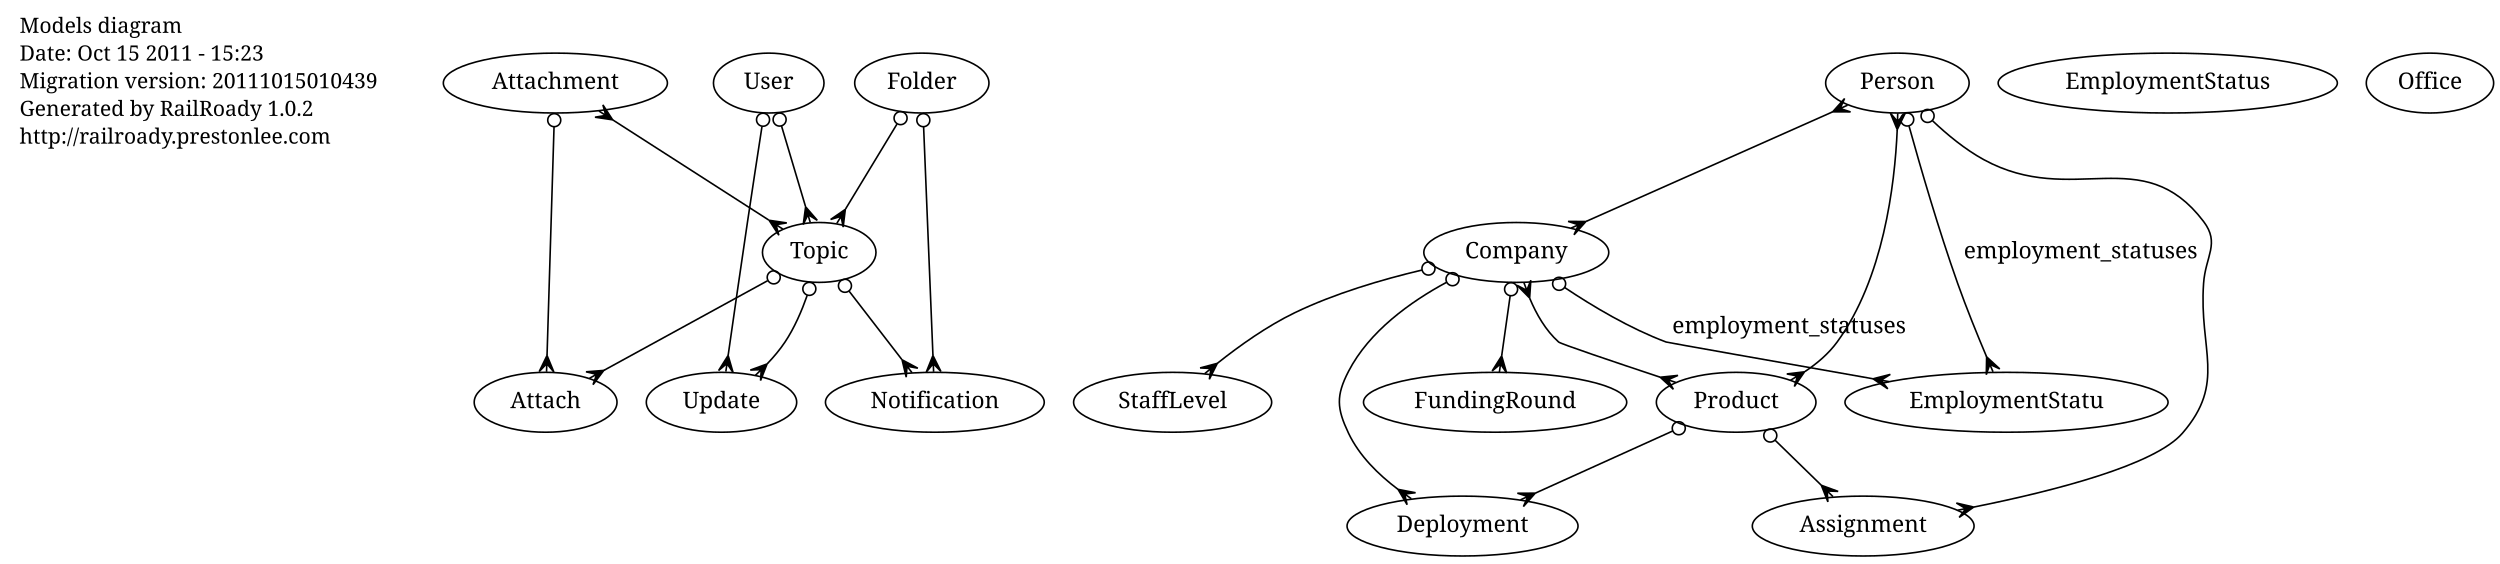
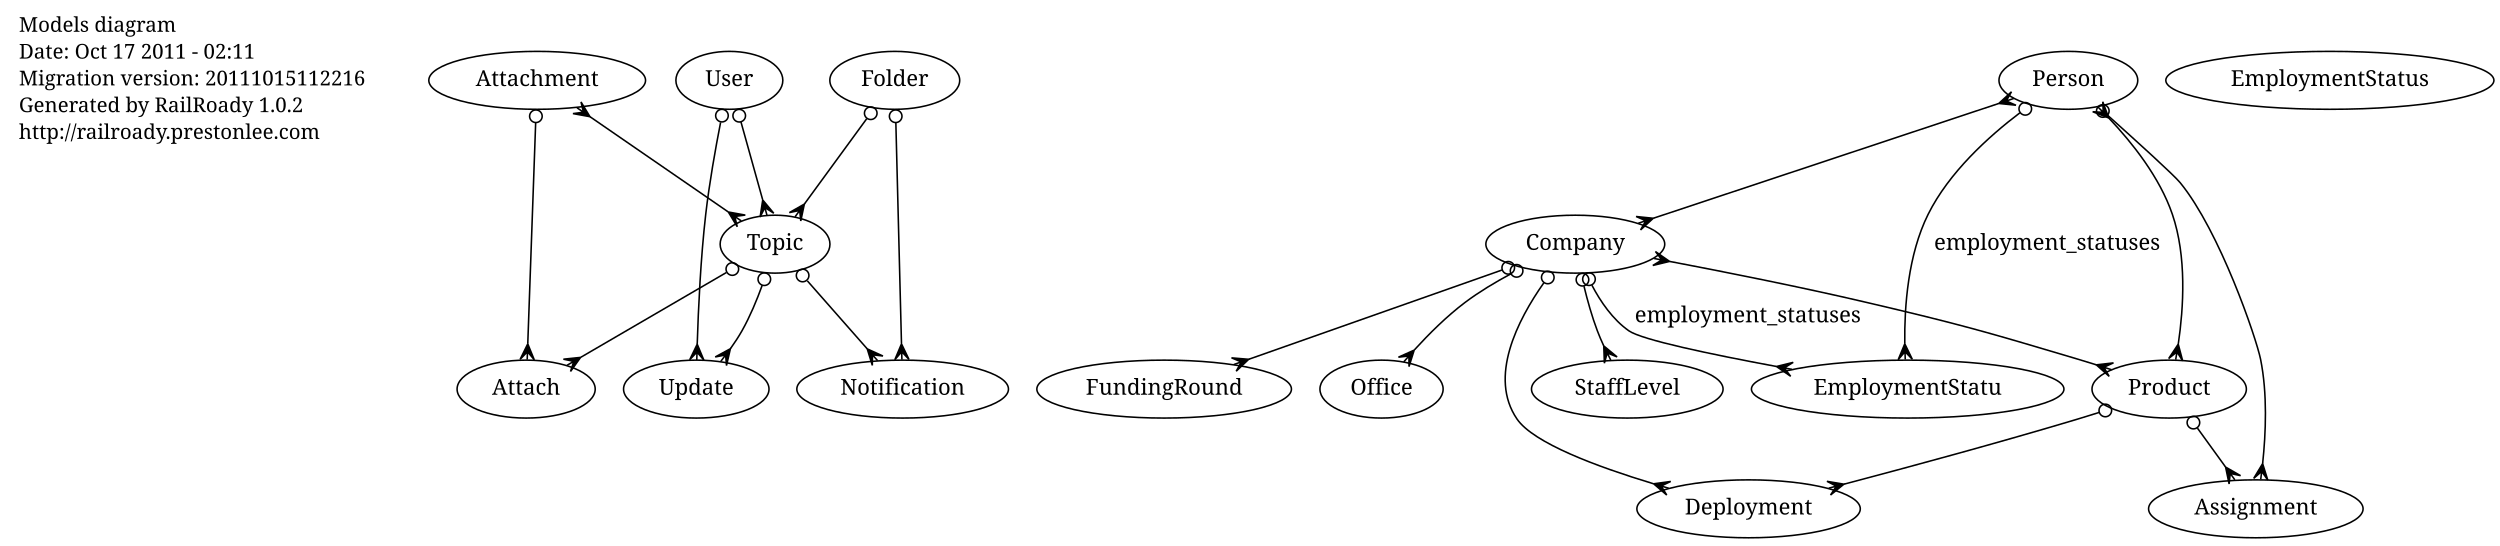
- <svg xmlns="http://www.w3.org/2000/svg" width="1535pt" height="346pt" viewBox="0.00 0.00 1535.00 346.00">
+ <svg xmlns="http://www.w3.org/2000/svg" width="1587pt" height="346pt" viewBox="0.00 0.00 1587.00 346.00">
  <g id="graph1" class="graph" transform="scale(1 1) rotate(0) translate(4 342)">
-     <polygon fill="white" stroke="white" points="-4,5 -4,-342 1532,-342 1532,5 -4,5" />
+     <polygon fill="white" stroke="white" points="-4,5 -4,-342 1584,-342 1584,5 -4,5" />
    <g id="node1" class="node">
      <text text-anchor="start" x="8" y="-321.8" font-family="Times Roman,serif" font-size="13.00">Models diagram</text>
-       <text text-anchor="start" x="8" y="-304.8" font-family="Times Roman,serif" font-size="13.00">Date: Oct 15 2011 - 15:23</text>
-       <text text-anchor="start" x="8" y="-287.8" font-family="Times Roman,serif" font-size="13.00">Migration version: 20111015010439</text>
+       <text text-anchor="start" x="8" y="-304.8" font-family="Times Roman,serif" font-size="13.00">Date: Oct 17 2011 - 02:11</text>
+       <text text-anchor="start" x="8" y="-287.8" font-family="Times Roman,serif" font-size="13.00">Migration version: 20111015112216</text>
      <text text-anchor="start" x="8" y="-270.8" font-family="Times Roman,serif" font-size="13.00">Generated by RailRoady 1.0.2</text>
      <text text-anchor="start" x="8" y="-253.8" font-family="Times Roman,serif" font-size="13.00">http://railroady.prestonlee.com</text>
    </g>
    <g id="node2" class="node">
      <ellipse fill="none" stroke="black" cx="337" cy="-291" rx="68.798" ry="18.385" />
      <text text-anchor="middle" x="337" y="-287.4" font-family="Times Roman,serif" font-size="14.00">Attachment</text>
    </g>
    <g id="node6" class="node">
-       <ellipse fill="none" stroke="black" cx="499" cy="-187" rx="34.857" ry="18.385" />
-       <text text-anchor="middle" x="499" y="-183.4" font-family="Times Roman,serif" font-size="14.00">Topic</text>
+       <ellipse fill="none" stroke="black" cx="488" cy="-187" rx="34.857" ry="18.385" />
+       <text text-anchor="middle" x="488" y="-183.4" font-family="Times Roman,serif" font-size="14.00">Topic</text>
    </g>
    <g id="edge4" class="edge">
-       <path fill="none" stroke="black" d="M372.306,-268.334C400.819,-250.029 440.559,-224.518 467.889,-206.973" />
-       <polygon fill="black" stroke="black" points="372.166,-268.424 361.32,-270.04 367.959,-271.125 363.751,-273.827 363.751,-273.827 363.751,-273.827 367.959,-271.125 366.182,-277.613 372.166,-268.424 372.166,-268.424" />
-       <polygon fill="black" stroke="black" points="468.232,-206.752 479.078,-205.137 472.44,-204.051 476.647,-201.35 476.647,-201.35 476.647,-201.35 472.44,-204.051 474.216,-197.563 468.232,-206.752 468.232,-206.752" />
+       <path fill="none" stroke="black" d="M370.566,-267.882C396.787,-249.822 432.892,-224.955 458.122,-207.578" />
+       <polygon fill="black" stroke="black" points="370.51,-267.92 359.721,-269.887 366.392,-270.757 362.274,-273.593 362.274,-273.593 362.274,-273.593 366.392,-270.757 364.827,-277.299 370.51,-267.92 370.51,-267.92" />
+       <polygon fill="black" stroke="black" points="458.323,-207.44 469.111,-205.474 462.44,-204.604 466.558,-201.768 466.558,-201.768 466.558,-201.768 462.44,-204.604 464.006,-198.062 458.323,-207.44 458.323,-207.44" />
    </g>
    <g id="node16" class="node">
-       <ellipse fill="none" stroke="black" cx="331" cy="-95" rx="43.841" ry="18.385" />
-       <text text-anchor="middle" x="331" y="-91.4" font-family="Times Roman,serif" font-size="14.00">Attach</text>
+       <ellipse fill="none" stroke="black" cx="330" cy="-95" rx="43.841" ry="18.385" />
+       <text text-anchor="middle" x="330" y="-91.4" font-family="Times Roman,serif" font-size="14.00">Attach</text>
    </g>
    <g id="edge2" class="edge">
-       <path fill="none" stroke="black" d="M336.178,-264.16C335.055,-227.467 333.048,-161.895 331.89,-124.072" />
-       <ellipse fill="none" stroke="black" cx="336.302" cy="-268.209" rx="4" ry="4" />
-       <polygon fill="black" stroke="black" points="331.88,-123.732 336.071,-113.599 331.727,-118.734 331.574,-113.736 331.574,-113.736 331.574,-113.736 331.727,-118.734 327.076,-113.874 331.88,-123.732 331.88,-123.732" />
+       <path fill="none" stroke="black" d="M336.041,-264.16C334.731,-227.467 332.389,-161.895 331.038,-124.072" />
+       <ellipse fill="none" stroke="black" cx="336.186" cy="-268.209" rx="4" ry="4" />
+       <polygon fill="black" stroke="black" points="331.026,-123.73 335.166,-113.576 330.848,-118.733 330.669,-113.736 330.669,-113.736 330.669,-113.736 330.848,-118.733 326.172,-113.897 331.026,-123.73 331.026,-123.73" />
    </g>
    <g id="node3" class="node">
-       <ellipse fill="none" stroke="black" cx="439" cy="-95" rx="46.167" ry="18.385" />
-       <text text-anchor="middle" x="439" y="-91.4" font-family="Times Roman,serif" font-size="14.00">Update</text>
+       <ellipse fill="none" stroke="black" cx="438" cy="-95" rx="46.167" ry="18.385" />
+       <text text-anchor="middle" x="438" y="-91.4" font-family="Times Roman,serif" font-size="14.00">Update</text>
    </g>
    <g id="node4" class="node">
-       <ellipse fill="none" stroke="black" cx="716" cy="-95" rx="60.811" ry="18.385" />
-       <text text-anchor="middle" x="716" y="-91.4" font-family="Times Roman,serif" font-size="14.00">StaffLevel</text>
+       <ellipse fill="none" stroke="black" cx="1029" cy="-95" rx="60.811" ry="18.385" />
+       <text text-anchor="middle" x="1029" y="-91.4" font-family="Times Roman,serif" font-size="14.00">StaffLevel</text>
    </g>
    <g id="node5" class="node">
-       <ellipse fill="none" stroke="black" cx="562" cy="-291" rx="41.217" ry="18.385" />
-       <text text-anchor="middle" x="562" y="-287.4" font-family="Times Roman,serif" font-size="14.00">Folder</text>
+       <ellipse fill="none" stroke="black" cx="564" cy="-291" rx="41.217" ry="18.385" />
+       <text text-anchor="middle" x="564" y="-287.4" font-family="Times Roman,serif" font-size="14.00">Folder</text>
    </g>
    <g id="edge6" class="edge">
-       <path fill="none" stroke="black" d="M546.713,-265.764C537.182,-250.03 524.929,-229.803 515.226,-213.786" />
-       <ellipse fill="none" stroke="black" cx="548.954" cy="-269.463" rx="4" ry="4" />
-       <polygon fill="black" stroke="black" points="515.029,-213.461 513.697,-202.576 512.439,-209.184 509.848,-204.908 509.848,-204.908 509.848,-204.908 512.439,-209.184 505.999,-207.239 515.029,-213.461 515.029,-213.461" />
+       <path fill="none" stroke="black" d="M546.218,-266.667C534.329,-250.397 518.714,-229.03 506.649,-212.52" />
+       <ellipse fill="none" stroke="black" cx="548.748" cy="-270.128" rx="4" ry="4" />
+       <polygon fill="black" stroke="black" points="506.602,-212.456 504.335,-201.727 503.652,-208.419 500.702,-204.382 500.702,-204.382 500.702,-204.382 503.652,-208.419 497.069,-207.037 506.602,-212.456 506.602,-212.456" />
    </g>
    <g id="node13" class="node">
-       <ellipse fill="none" stroke="black" cx="570" cy="-95" rx="67.175" ry="18.385" />
-       <text text-anchor="middle" x="570" y="-91.4" font-family="Times Roman,serif" font-size="14.00">Notification</text>
+       <ellipse fill="none" stroke="black" cx="569" cy="-95" rx="67.175" ry="18.385" />
+       <text text-anchor="middle" x="569" y="-91.4" font-family="Times Roman,serif" font-size="14.00">Notification</text>
    </g>
    <g id="edge8" class="edge">
-       <path fill="none" stroke="black" d="M563.096,-264.16C564.593,-227.467 567.27,-161.895 568.813,-124.072" />
-       <ellipse fill="none" stroke="black" cx="562.93" cy="-268.21" rx="4" ry="4" />
-       <polygon fill="black" stroke="black" points="568.827,-123.728 573.732,-113.92 569.031,-118.732 569.235,-113.736 569.235,-113.736 569.235,-113.736 569.031,-118.732 564.739,-113.553 568.827,-123.728 568.827,-123.728" />
+       <path fill="none" stroke="black" d="M564.685,-264.16C565.621,-227.467 567.293,-161.895 568.258,-124.072" />
+       <ellipse fill="none" stroke="black" cx="564.581" cy="-268.208" rx="4" ry="4" />
+       <polygon fill="black" stroke="black" points="568.267,-123.733 573.021,-113.851 568.394,-118.735 568.522,-113.736 568.522,-113.736 568.522,-113.736 568.394,-118.735 564.023,-113.622 568.267,-123.733 568.267,-123.733" />
    </g>
    <g id="edge10" class="edge">
-       <path fill="none" stroke="black" d="M491.659,-160.748C488.324,-151.237 483.804,-140.702 478,-132 474.893,-127.341 471.1,-122.834 467.113,-118.663" />
-       <ellipse fill="none" stroke="black" cx="492.935" cy="-164.634" rx="4" ry="4" />
-       <polygon fill="black" stroke="black" points="466.99,-118.543 462.977,-108.338 463.412,-115.05 459.834,-111.558 459.834,-111.558 459.834,-111.558 463.412,-115.05 456.691,-114.778 466.99,-118.543 466.99,-118.543" />
+       <path fill="none" stroke="black" d="M479.873,-160.966C476.471,-151.558 472.111,-141.035 467,-132 464.875,-128.244 462.391,-124.461 459.787,-120.822" />
+       <ellipse fill="none" stroke="black" cx="481.191" cy="-164.77" rx="4" ry="4" />
+       <polygon fill="black" stroke="black" points="459.649,-120.641 457.188,-109.955 456.627,-116.658 453.604,-112.675 453.604,-112.675 453.604,-112.675 456.627,-116.658 450.019,-115.396 459.649,-120.641 459.649,-120.641" />
    </g>
    <g id="edge14" class="edge">
-       <path fill="none" stroke="black" d="M517.285,-163.307C527.176,-150.491 539.419,-134.626 549.616,-121.413" />
-       <ellipse fill="none" stroke="black" cx="514.798" cy="-166.529" rx="4" ry="4" />
-       <polygon fill="black" stroke="black" points="549.867,-121.088 559.539,-115.92 552.922,-117.129 555.977,-113.171 555.977,-113.171 555.977,-113.171 552.922,-117.129 552.414,-110.422 549.867,-121.088 549.867,-121.088" />
+       <path fill="none" stroke="black" d="M508.51,-163.705C520.088,-150.555 534.575,-134.1 546.468,-120.592" />
+       <ellipse fill="none" stroke="black" cx="505.5" cy="-167.124" rx="4" ry="4" />
+       <polygon fill="black" stroke="black" points="546.522,-120.531 556.507,-115.999 549.826,-116.778 553.13,-113.025 553.13,-113.025 553.13,-113.025 549.826,-116.778 549.752,-110.052 546.522,-120.531 546.522,-120.531" />
    </g>
    <g id="edge12" class="edge">
-       <path fill="none" stroke="black" d="M467.31,-169.646C438.692,-153.974 396.617,-130.933 366.795,-114.602" />
-       <ellipse fill="none" stroke="black" cx="471.063" cy="-171.701" rx="4" ry="4" />
-       <polygon fill="black" stroke="black" points="366.733,-114.568 360.124,-105.818 362.348,-112.167 357.962,-109.765 357.962,-109.765 357.962,-109.765 362.348,-112.167 355.801,-113.712 366.733,-114.568 366.733,-114.568" />
+       <path fill="none" stroke="black" d="M457.176,-169.052C430.67,-153.618 392.457,-131.367 364.846,-115.29" />
+       <ellipse fill="none" stroke="black" cx="460.889" cy="-171.214" rx="4" ry="4" />
+       <polygon fill="black" stroke="black" points="364.562,-115.125 358.185,-106.204 360.241,-112.609 355.92,-110.093 355.92,-110.093 355.92,-110.093 360.241,-112.609 353.656,-113.982 364.562,-115.125 364.562,-115.125" />
    </g>
    <g id="node7" class="node">
-       <ellipse fill="none" stroke="black" cx="894" cy="-19" rx="70.918" ry="18.385" />
-       <text text-anchor="middle" x="894" y="-15.4" font-family="Times Roman,serif" font-size="14.00">Deployment</text>
+       <ellipse fill="none" stroke="black" cx="1106" cy="-19" rx="70.918" ry="18.385" />
+       <text text-anchor="middle" x="1106" y="-15.4" font-family="Times Roman,serif" font-size="14.00">Deployment</text>
    </g>
    <g id="node8" class="node">
-       <ellipse fill="none" stroke="black" cx="914" cy="-95" rx="80.818" ry="18.385" />
-       <text text-anchor="middle" x="914" y="-91.4" font-family="Times Roman,serif" font-size="14.00">FundingRound</text>
+       <ellipse fill="none" stroke="black" cx="735" cy="-95" rx="80.818" ry="18.385" />
+       <text text-anchor="middle" x="735" y="-91.4" font-family="Times Roman,serif" font-size="14.00">FundingRound</text>
    </g>
    <g id="node9" class="node">
-       <ellipse fill="none" stroke="black" cx="1327" cy="-291" rx="104.151" ry="18.385" />
-       <text text-anchor="middle" x="1327" y="-287.4" font-family="Times Roman,serif" font-size="14.00">EmploymentStatus</text>
+       <ellipse fill="none" stroke="black" cx="1475" cy="-291" rx="104.151" ry="18.385" />
+       <text text-anchor="middle" x="1475" y="-287.4" font-family="Times Roman,serif" font-size="14.00">EmploymentStatus</text>
    </g>
    <g id="node10" class="node">
-       <ellipse fill="none" stroke="black" cx="1161" cy="-291" rx="44.047" ry="18.385" />
-       <text text-anchor="middle" x="1161" y="-287.4" font-family="Times Roman,serif" font-size="14.00">Person</text>
+       <ellipse fill="none" stroke="black" cx="1309" cy="-291" rx="44.047" ry="18.385" />
+       <text text-anchor="middle" x="1309" y="-287.4" font-family="Times Roman,serif" font-size="14.00">Person</text>
    </g>
    <g id="node14" class="node">
-       <ellipse fill="none" stroke="black" cx="1140" cy="-19" rx="68.089" ry="18.385" />
-       <text text-anchor="middle" x="1140" y="-15.4" font-family="Times Roman,serif" font-size="14.00">Assignment</text>
+       <ellipse fill="none" stroke="black" cx="1428" cy="-19" rx="68.089" ry="18.385" />
+       <text text-anchor="middle" x="1428" y="-15.4" font-family="Times Roman,serif" font-size="14.00">Assignment</text>
    </g>
    <g id="edge20" class="edge">
-       <path fill="none" stroke="black" d="M1182.58,-267.847C1191.58,-259.317 1202.6,-250.227 1214,-244 1268.7,-214.121 1311.37,-255.689 1349,-206 1359.2,-192.537 1350.18,-184.847 1349,-168 1346.1,-126.807 1363.05,-107.207 1336,-76 1319.06,-56.458 1257.74,-40.672 1208.14,-30.711" />
-       <ellipse fill="none" stroke="black" cx="1179.54" cy="-270.822" rx="4" ry="4" />
-       <polygon fill="black" stroke="black" points="1207.88,-30.661 1198.94,-24.32 1202.98,-29.698 1198.07,-28.736 1198.07,-28.736 1198.07,-28.736 1202.98,-29.698 1197.2,-33.151 1207.88,-30.661 1207.88,-30.661" />
+       <path fill="none" stroke="black" d="M1334.07,-268.695C1352.89,-251.834 1376.08,-230.797 1380,-226 1405.13,-195.233 1428.28,-127.377 1431,-114 1435.44,-92.135 1434.36,-66.864 1432.34,-47.886" />
+       <ellipse fill="none" stroke="black" cx="1330.86" cy="-271.557" rx="4" ry="4" />
+       <polygon fill="black" stroke="black" points="1432.32,-47.71 1435.59,-37.242 1431.72,-42.746 1431.12,-37.782 1431.12,-37.782 1431.12,-37.782 1431.72,-42.746 1426.65,-38.322 1432.32,-47.71 1432.32,-47.71" />
    </g>
    <g id="node15" class="node">
-       <ellipse fill="none" stroke="black" cx="927" cy="-187" rx="56.778" ry="18.385" />
-       <text text-anchor="middle" x="927" y="-183.4" font-family="Times Roman,serif" font-size="14.00">Company</text>
+       <ellipse fill="none" stroke="black" cx="996" cy="-187" rx="56.778" ry="18.385" />
+       <text text-anchor="middle" x="996" y="-183.4" font-family="Times Roman,serif" font-size="14.00">Company</text>
    </g>
    <g id="edge18" class="edge">
-       <path fill="none" stroke="black" d="M1121.21,-273.315C1079.2,-254.645 1013.2,-225.313 970.015,-206.118" />
-       <polygon fill="black" stroke="black" points="1121.27,-273.342 1128.58,-281.516 1125.84,-275.373 1130.41,-277.404 1130.41,-277.404 1130.41,-277.404 1125.84,-275.373 1132.24,-273.292 1121.27,-273.342 1121.27,-273.342" />
-       <polygon fill="black" stroke="black" points="969.766,-206.007 962.455,-197.833 965.197,-203.976 960.628,-201.946 960.628,-201.946 960.628,-201.946 965.197,-203.976 958.8,-206.058 969.766,-206.007 969.766,-206.007" />
+       <path fill="none" stroke="black" d="M1264.57,-276.239C1206.75,-257.027 1105.99,-223.548 1045.69,-203.512" />
+       <polygon fill="black" stroke="black" points="1264.82,-276.32 1272.89,-283.743 1269.56,-277.896 1274.31,-279.473 1274.31,-279.473 1274.31,-279.473 1269.56,-277.896 1275.73,-275.202 1264.82,-276.32 1264.82,-276.32" />
+       <polygon fill="black" stroke="black" points="1045.5,-203.448 1037.43,-196.025 1040.76,-201.872 1036.01,-200.295 1036.01,-200.295 1036.01,-200.295 1040.76,-201.872 1034.59,-204.566 1045.5,-203.448 1045.5,-203.448" />
    </g>
    <g id="node17" class="node">
-       <ellipse fill="none" stroke="black" cx="1062" cy="-95" rx="48.998" ry="18.385" />
-       <text text-anchor="middle" x="1062" y="-91.4" font-family="Times Roman,serif" font-size="14.00">Product</text>
+       <ellipse fill="none" stroke="black" cx="1373" cy="-95" rx="48.998" ry="18.385" />
+       <text text-anchor="middle" x="1373" y="-91.4" font-family="Times Roman,serif" font-size="14.00">Product</text>
    </g>
    <g id="edge22" class="edge">
-       <path fill="none" stroke="black" d="M1160.89,-262.182C1159.38,-228.017 1152.35,-170.83 1124,-132 1118.79,-124.869 1111.76,-118.861 1104.29,-113.898" />
-       <polygon fill="black" stroke="black" points="1160.9,-262.418 1156.71,-272.552 1161.05,-267.415 1161.21,-272.413 1161.21,-272.413 1161.21,-272.413 1161.05,-267.415 1165.7,-272.273 1160.9,-262.418 1160.9,-262.418" />
-       <polygon fill="black" stroke="black" points="1103.98,-113.711 1097.74,-104.694 1099.7,-111.129 1095.42,-108.548 1095.42,-108.548 1095.42,-108.548 1099.7,-111.129 1093.1,-112.401 1103.98,-113.711 1103.98,-113.711" />
+       <path fill="none" stroke="black" d="M1334.71,-267.035C1349.62,-251.314 1366.99,-229.391 1375,-206 1384.17,-179.241 1382.17,-146.683 1378.79,-123.769" />
+       <polygon fill="black" stroke="black" points="1334.65,-267.099 1324.43,-271.081 1331.14,-270.667 1327.64,-274.234 1327.64,-274.234 1327.64,-274.234 1331.14,-270.667 1330.85,-277.387 1334.65,-267.099 1334.65,-267.099" />
+       <polygon fill="black" stroke="black" points="1378.75,-123.536 1381.56,-112.936 1377.94,-118.603 1377.12,-113.67 1377.12,-113.67 1377.12,-113.67 1377.94,-118.603 1372.68,-114.404 1378.75,-123.536 1378.75,-123.536" />
    </g>
    <g id="node26" class="node">
-       <ellipse fill="none" stroke="black" cx="1228" cy="-95" rx="99.201" ry="18.385" />
-       <text text-anchor="middle" x="1228" y="-91.4" font-family="Times Roman,serif" font-size="14.00">EmploymentStatu</text>
+       <ellipse fill="none" stroke="black" cx="1207" cy="-95" rx="99.201" ry="18.385" />
+       <text text-anchor="middle" x="1207" y="-91.4" font-family="Times Roman,serif" font-size="14.00">EmploymentStatu</text>
    </g>
    <g id="edge16" class="edge">
-       <path fill="none" stroke="black" d="M1168.16,-264.523C1175.12,-239.449 1186.34,-200.852 1198,-168 1203.35,-152.933 1210.05,-136.436 1215.77,-122.942" />
-       <ellipse fill="none" stroke="black" cx="1167.03" cy="-268.624" rx="4" ry="4" />
-       <polygon fill="black" stroke="black" points="1215.78,-122.904 1223.86,-115.482 1217.75,-118.307 1219.72,-113.711 1219.72,-113.711 1219.72,-113.711 1217.75,-118.307 1215.58,-111.94 1215.78,-122.904 1215.78,-122.904" />
-       <text text-anchor="middle" x="1273.5" y="-183.4" font-family="Times Roman,serif" font-size="14.00">employment_statuses</text>
+       <path fill="none" stroke="black" d="M1278.25,-270.409C1258.12,-255.144 1233.19,-232.456 1220,-206 1207.22,-180.367 1204.86,-147.386 1205.15,-124.056" />
+       <ellipse fill="none" stroke="black" cx="1281.65" cy="-272.919" rx="4" ry="4" />
+       <polygon fill="black" stroke="black" points="1205.15,-123.76 1209.95,-113.899 1205.3,-118.763 1205.45,-113.765 1205.45,-113.765 1205.45,-113.765 1205.3,-118.763 1200.95,-113.631 1205.15,-123.76 1205.15,-123.76" />
+       <text text-anchor="middle" x="1295.5" y="-183.4" font-family="Times Roman,serif" font-size="14.00">employment_statuses</text>
    </g>
    <g id="node11" class="node">
-       <ellipse fill="none" stroke="black" cx="1488" cy="-291" rx="39.097" ry="18.385" />
-       <text text-anchor="middle" x="1488" y="-287.4" font-family="Times Roman,serif" font-size="14.00">Office</text>
+       <ellipse fill="none" stroke="black" cx="873" cy="-95" rx="39.097" ry="18.385" />
+       <text text-anchor="middle" x="873" y="-91.4" font-family="Times Roman,serif" font-size="14.00">Office</text>
    </g>
    <g id="node12" class="node">
-       <ellipse fill="none" stroke="black" cx="468" cy="-291" rx="33.941" ry="18.385" />
-       <text text-anchor="middle" x="468" y="-287.4" font-family="Times Roman,serif" font-size="14.00">User</text>
+       <ellipse fill="none" stroke="black" cx="459" cy="-291" rx="33.941" ry="18.385" />
+       <text text-anchor="middle" x="459" y="-287.4" font-family="Times Roman,serif" font-size="14.00">User</text>
    </g>
    <g id="edge26" class="edge">
-       <path fill="none" stroke="black" d="M463.842,-264.208C461.261,-247.479 457.895,-225.491 455,-206 450.87,-178.195 446.309,-146.448 443.117,-124.049" />
-       <ellipse fill="none" stroke="black" cx="464.503" cy="-268.483" rx="4" ry="4" />
-       <polygon fill="black" stroke="black" points="443.077,-123.762 446.124,-113.228 442.373,-118.812 441.668,-113.862 441.668,-113.862 441.668,-113.862 442.373,-118.812 437.213,-114.496 443.077,-123.762 443.077,-123.762" />
+       <path fill="none" stroke="black" d="M453.439,-264.32C450.174,-247.633 446.257,-225.65 444,-206 440.802,-178.154 439.302,-146.178 438.602,-123.72" />
+       <ellipse fill="none" stroke="black" cx="454.293" cy="-268.6" rx="4" ry="4" />
+       <polygon fill="black" stroke="black" points="438.596,-123.515 442.817,-113.394 438.457,-118.517 438.319,-113.519 438.319,-113.519 438.319,-113.519 438.457,-118.517 433.82,-113.644 438.596,-123.515 438.596,-123.515" />
    </g>
    <g id="edge24" class="edge">
-       <path fill="none" stroke="black" d="M475.863,-264.62C480.342,-249.594 485.955,-230.764 490.53,-215.414" />
-       <ellipse fill="none" stroke="black" cx="474.685" cy="-268.574" rx="4" ry="4" />
-       <polygon fill="black" stroke="black" points="490.649,-215.015 497.818,-206.718 492.077,-210.224 493.506,-205.432 493.506,-205.432 493.506,-205.432 492.077,-210.224 489.193,-204.147 490.649,-215.015 490.649,-215.015" />
+       <path fill="none" stroke="black" d="M466.356,-264.62C470.546,-249.594 475.796,-230.764 480.077,-215.414" />
+       <ellipse fill="none" stroke="black" cx="465.259" cy="-268.554" rx="4" ry="4" />
+       <polygon fill="black" stroke="black" points="480.174,-215.065 487.195,-206.641 481.517,-210.248 482.86,-205.432 482.86,-205.432 482.86,-205.432 481.517,-210.248 478.526,-204.223 480.174,-215.065 480.174,-215.065" />
    </g>
    <g id="edge30" class="edge">
-       <path fill="none" stroke="black" d="M869.073,-176.186C844.278,-170.315 815.464,-161.793 791,-150 774.137,-141.871 757.165,-129.824 743.642,-119.076" />
-       <ellipse fill="none" stroke="black" cx="873.072" cy="-177.104" rx="4" ry="4" />
-       <polygon fill="black" stroke="black" points="743.448,-118.918 738.543,-109.111 739.574,-115.758 735.699,-112.598 735.699,-112.598 735.699,-112.598 739.574,-115.758 732.855,-116.085 743.448,-118.918 743.448,-118.918" />
+       <path fill="none" stroke="black" d="M1001.51,-160.329C1003.73,-151.207 1006.58,-141.031 1010,-132 1011.18,-128.893 1012.54,-125.709 1013.99,-122.574" />
+       <ellipse fill="none" stroke="black" cx="1000.55" cy="-164.45" rx="4" ry="4" />
+       <polygon fill="black" stroke="black" points="1014.07,-122.418 1022.53,-115.439 1016.28,-117.934 1018.49,-113.449 1018.49,-113.449 1018.49,-113.449 1016.28,-117.934 1014.46,-111.459 1014.07,-122.418 1014.07,-122.418" />
+     </g>
+     <g id="edge36" class="edge">
+       <path fill="none" stroke="black" d="M976.029,-162.462C959.296,-138.724 940.824,-102.543 959,-76 969.426,-60.775 1009.64,-45.777 1045.38,-34.99" />
+       <ellipse fill="none" stroke="black" cx="978.533" cy="-165.879" rx="4" ry="4" />
+       <polygon fill="black" stroke="black" points="1045.72,-34.889 1056.58,-36.378 1050.52,-33.476 1055.31,-32.062 1055.31,-32.062 1055.31,-32.062 1050.52,-33.476 1054.04,-27.745 1045.72,-34.889 1045.72,-34.889" />
+     </g>
+     <g id="edge28" class="edge">
+       <path fill="none" stroke="black" d="M949.417,-170.58C904.341,-154.691 836.072,-130.627 788.725,-113.937" />
+       <ellipse fill="none" stroke="black" cx="953.435" cy="-171.996" rx="4" ry="4" />
+       <polygon fill="black" stroke="black" points="788.683,-113.923 780.747,-106.354 783.967,-112.26 779.251,-110.598 779.251,-110.598 779.251,-110.598 783.967,-112.26 777.755,-114.842 788.683,-113.923 788.683,-113.923" />
    </g>
    <g id="edge34" class="edge">
-       <path fill="none" stroke="black" d="M884.278,-168.717C861.963,-156.694 836.715,-138.596 824,-114 816.244,-98.997 816.75,-91.254 824,-76 830.56,-62.199 842.276,-50.643 854.271,-41.623" />
-       <ellipse fill="none" stroke="black" cx="887.849" cy="-170.567" rx="4" ry="4" />
-       <polygon fill="black" stroke="black" points="854.382,-41.544 865.149,-39.467 858.47,-38.666 862.559,-35.787 862.559,-35.787 862.559,-35.787 858.47,-38.666 859.968,-32.108 854.382,-41.544 854.382,-41.544" />
+       <path fill="none" stroke="black" d="M955.162,-168.207C945.241,-162.899 934.927,-156.717 926,-150 914.462,-141.318 903.151,-130.071 893.96,-120.012" />
+       <ellipse fill="none" stroke="black" cx="958.742" cy="-170.069" rx="4" ry="4" />
+       <polygon fill="black" stroke="black" points="893.724,-119.746 890.444,-109.282 890.402,-116.008 887.081,-112.271 887.081,-112.271 887.081,-112.271 890.402,-116.008 883.717,-115.26 893.724,-119.746 893.724,-119.746" />
    </g>
-     <g id="edge28" class="edge">
-       <path fill="none" stroke="black" d="M923.248,-160.447C921.624,-148.958 919.721,-135.485 918.064,-123.76" />
-       <ellipse fill="none" stroke="black" cx="923.81" cy="-164.422" rx="4" ry="4" />
-       <polygon fill="black" stroke="black" points="918.026,-123.492 921.083,-112.96 917.326,-118.541 916.627,-113.59 916.627,-113.59 916.627,-113.59 917.326,-118.541 912.171,-114.22 918.026,-123.492 918.026,-123.492" />
-     </g>
-     <g id="edge36" class="edge">
-       <path fill="none" stroke="black" d="M935.304,-158.718C939.319,-149.146 945.043,-139.095 953,-132 954.294,-130.846 986.231,-120.065 1015.2,-110.437" />
-       <polygon fill="black" stroke="black" points="935.198,-159.002 927.498,-166.809 933.457,-163.689 931.716,-168.376 931.716,-168.376 931.716,-168.376 933.457,-163.689 935.934,-169.943 935.198,-159.002 935.198,-159.002" />
-       <polygon fill="black" stroke="black" points="1015.37,-110.38 1026.28,-111.502 1020.12,-108.806 1024.86,-107.231 1024.86,-107.231 1024.86,-107.231 1020.12,-108.806 1023.45,-102.96 1015.37,-110.38 1015.37,-110.38" />
+     <g id="edge38" class="edge">
+       <path fill="none" stroke="black" d="M1055.99,-176.027C1092.3,-169.131 1139.46,-159.723 1181,-150 1241.04,-135.946 1255.9,-131.605 1315,-114 1318.78,-112.875 1322.68,-111.676 1326.59,-110.448" />
+       <polygon fill="black" stroke="black" points="1055.88,-176.048 1045.21,-173.481 1050.96,-176.975 1046.05,-177.903 1046.05,-177.903 1046.05,-177.903 1050.96,-176.975 1046.88,-182.325 1055.88,-176.048 1055.88,-176.048" />
+       <polygon fill="black" stroke="black" points="1326.75,-110.399 1337.64,-111.65 1331.51,-108.881 1336.28,-107.362 1336.28,-107.362 1336.28,-107.362 1331.51,-108.881 1334.91,-103.075 1326.75,-110.399 1326.75,-110.399" />
    </g>
    <g id="edge32" class="edge">
-       <path fill="none" stroke="black" d="M956.62,-165.504C973.997,-153.887 996.835,-140.268 1019,-132 1019.79,-131.706 1087.7,-119.705 1145.89,-109.45" />
-       <ellipse fill="none" stroke="black" cx="953.31" cy="-167.756" rx="4" ry="4" />
-       <polygon fill="black" stroke="black" points="1146.03,-109.426 1156.66,-112.122 1150.96,-108.558 1155.88,-107.69 1155.88,-107.69 1155.88,-107.69 1150.96,-108.558 1155.1,-103.259 1146.03,-109.426 1146.03,-109.426" />
-       <text text-anchor="middle" x="1094.5" y="-137.4" font-family="Times Roman,serif" font-size="14.00">employment_statuses</text>
+       <path fill="none" stroke="black" d="M1006.54,-160.953C1012.04,-150.455 1019.79,-139.158 1030,-132 1038.15,-126.285 1081.67,-117.15 1123.51,-109.388" />
+       <ellipse fill="none" stroke="black" cx="1004.68" cy="-164.788" rx="4" ry="4" />
+       <polygon fill="black" stroke="black" points="1123.69,-109.356 1134.34,-111.976 1128.61,-108.453 1133.53,-107.55 1133.53,-107.55 1133.53,-107.55 1128.61,-108.453 1132.71,-103.124 1123.69,-109.356 1123.69,-109.356" />
+       <text text-anchor="middle" x="1105.5" y="-137.4" font-family="Times Roman,serif" font-size="14.00">employment_statuses</text>
+     </g>
+     <g id="edge42" class="edge">
+       <path fill="none" stroke="black" d="M1328.6,-80.203C1324.02,-78.751 1319.42,-77.326 1315,-76 1265.31,-61.095 1208.49,-45.703 1166.65,-34.676" />
+       <ellipse fill="none" stroke="black" cx="1332.46" cy="-81.439" rx="4" ry="4" />
+       <polygon fill="black" stroke="black" points="1166.55,-34.653 1158.03,-27.759 1161.72,-33.382 1156.88,-32.111 1156.88,-32.111 1156.88,-32.111 1161.72,-33.382 1155.74,-36.464 1166.55,-34.653 1166.55,-34.653" />
    </g>
    <g id="edge40" class="edge">
-       <path fill="none" stroke="black" d="M1023.08,-77.392C997.928,-66.015 965.121,-51.174 938.875,-39.301" />
-       <ellipse fill="none" stroke="black" cx="1026.76" cy="-79.056" rx="4" ry="4" />
-       <polygon fill="black" stroke="black" points="938.64,-39.194 931.384,-30.973 934.085,-37.133 929.529,-35.073 929.529,-35.073 929.529,-35.073 934.085,-37.133 927.674,-39.173 938.64,-39.194 938.64,-39.194" />
-     </g>
-     <g id="edge38" class="edge">
-       <path fill="none" stroke="black" d="M1085.86,-71.75C1094.8,-63.039 1105,-53.103 1114.11,-44.222" />
-       <ellipse fill="none" stroke="black" cx="1082.96" cy="-74.582" rx="4" ry="4" />
-       <polygon fill="black" stroke="black" points="1114.3,-44.038 1124.61,-40.282 1117.88,-40.548 1121.47,-37.059 1121.47,-37.059 1121.47,-37.059 1117.88,-40.548 1118.33,-33.836 1114.3,-44.038 1114.3,-44.038" />
+       <path fill="none" stroke="black" d="M1390.92,-70.239C1396.6,-62.391 1402.9,-53.682 1408.67,-45.704" />
+       <ellipse fill="none" stroke="black" cx="1388.38" cy="-73.749" rx="4" ry="4" />
+       <polygon fill="black" stroke="black" points="1408.81,-45.511 1418.32,-40.048 1411.75,-41.46 1414.68,-37.41 1414.68,-37.41 1414.68,-37.41 1411.75,-41.46 1411.03,-34.771 1408.81,-45.511 1408.81,-45.511" />
    </g>
  </g>
</svg>
